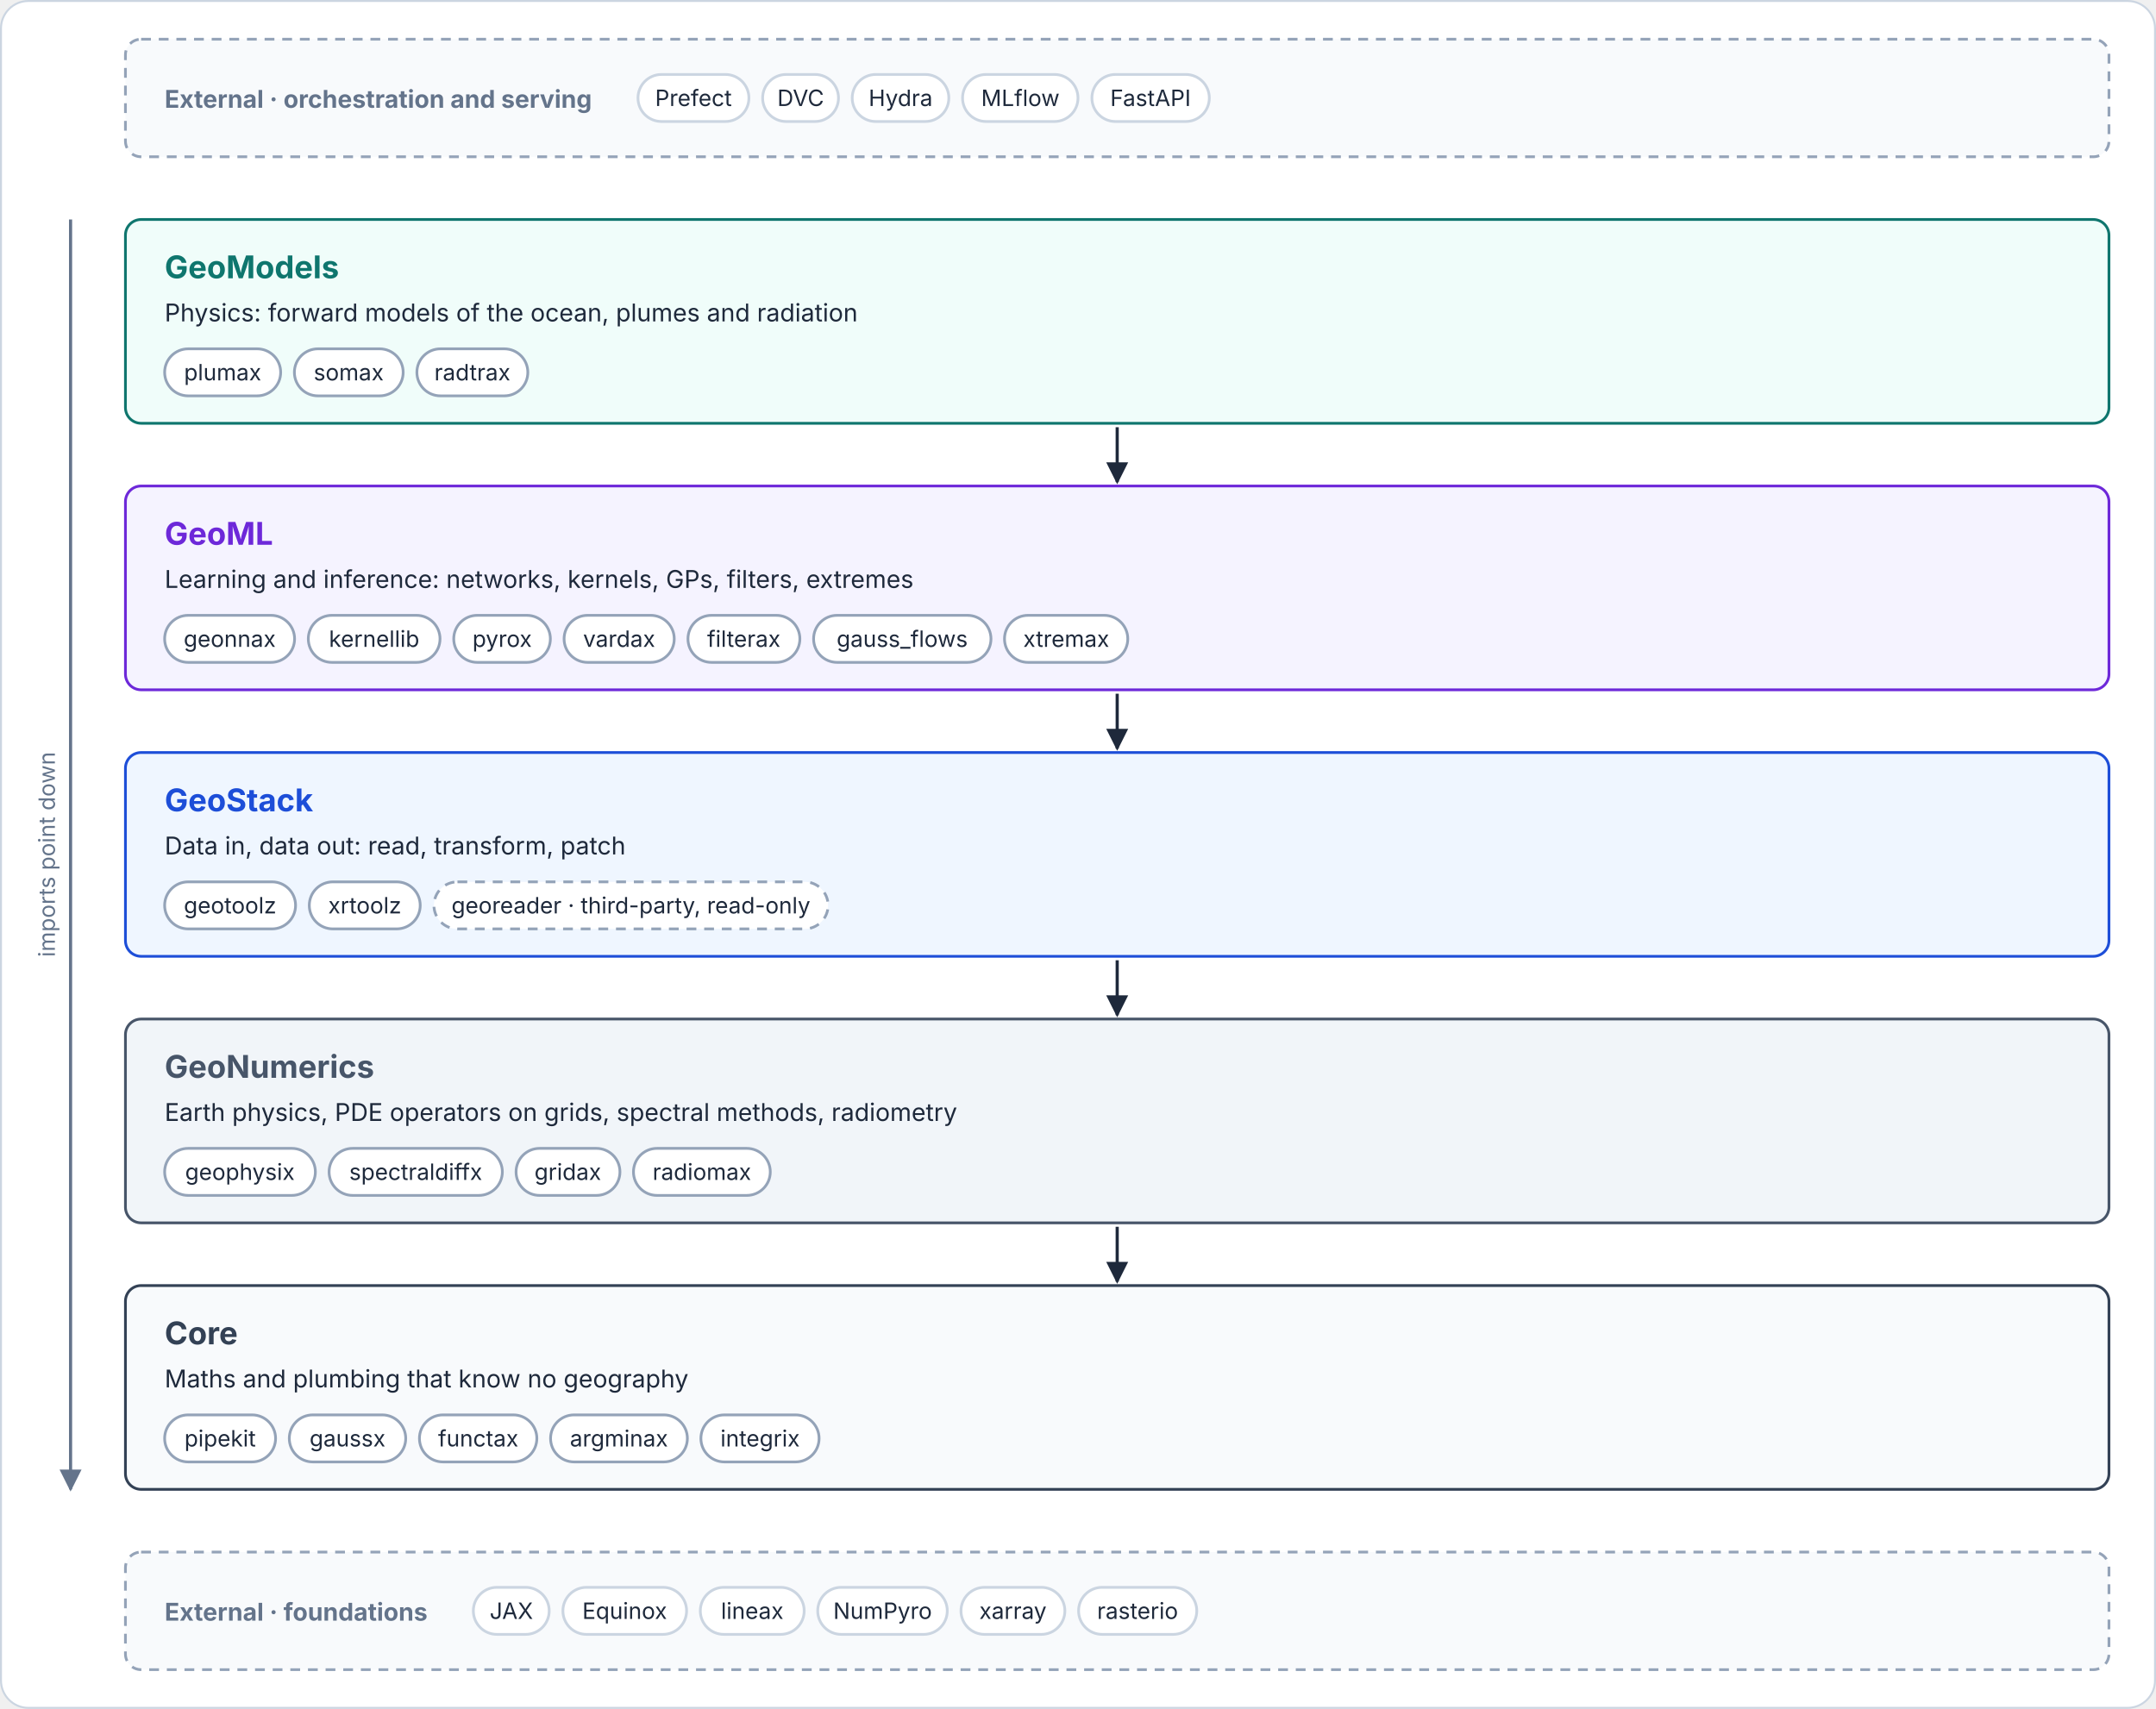
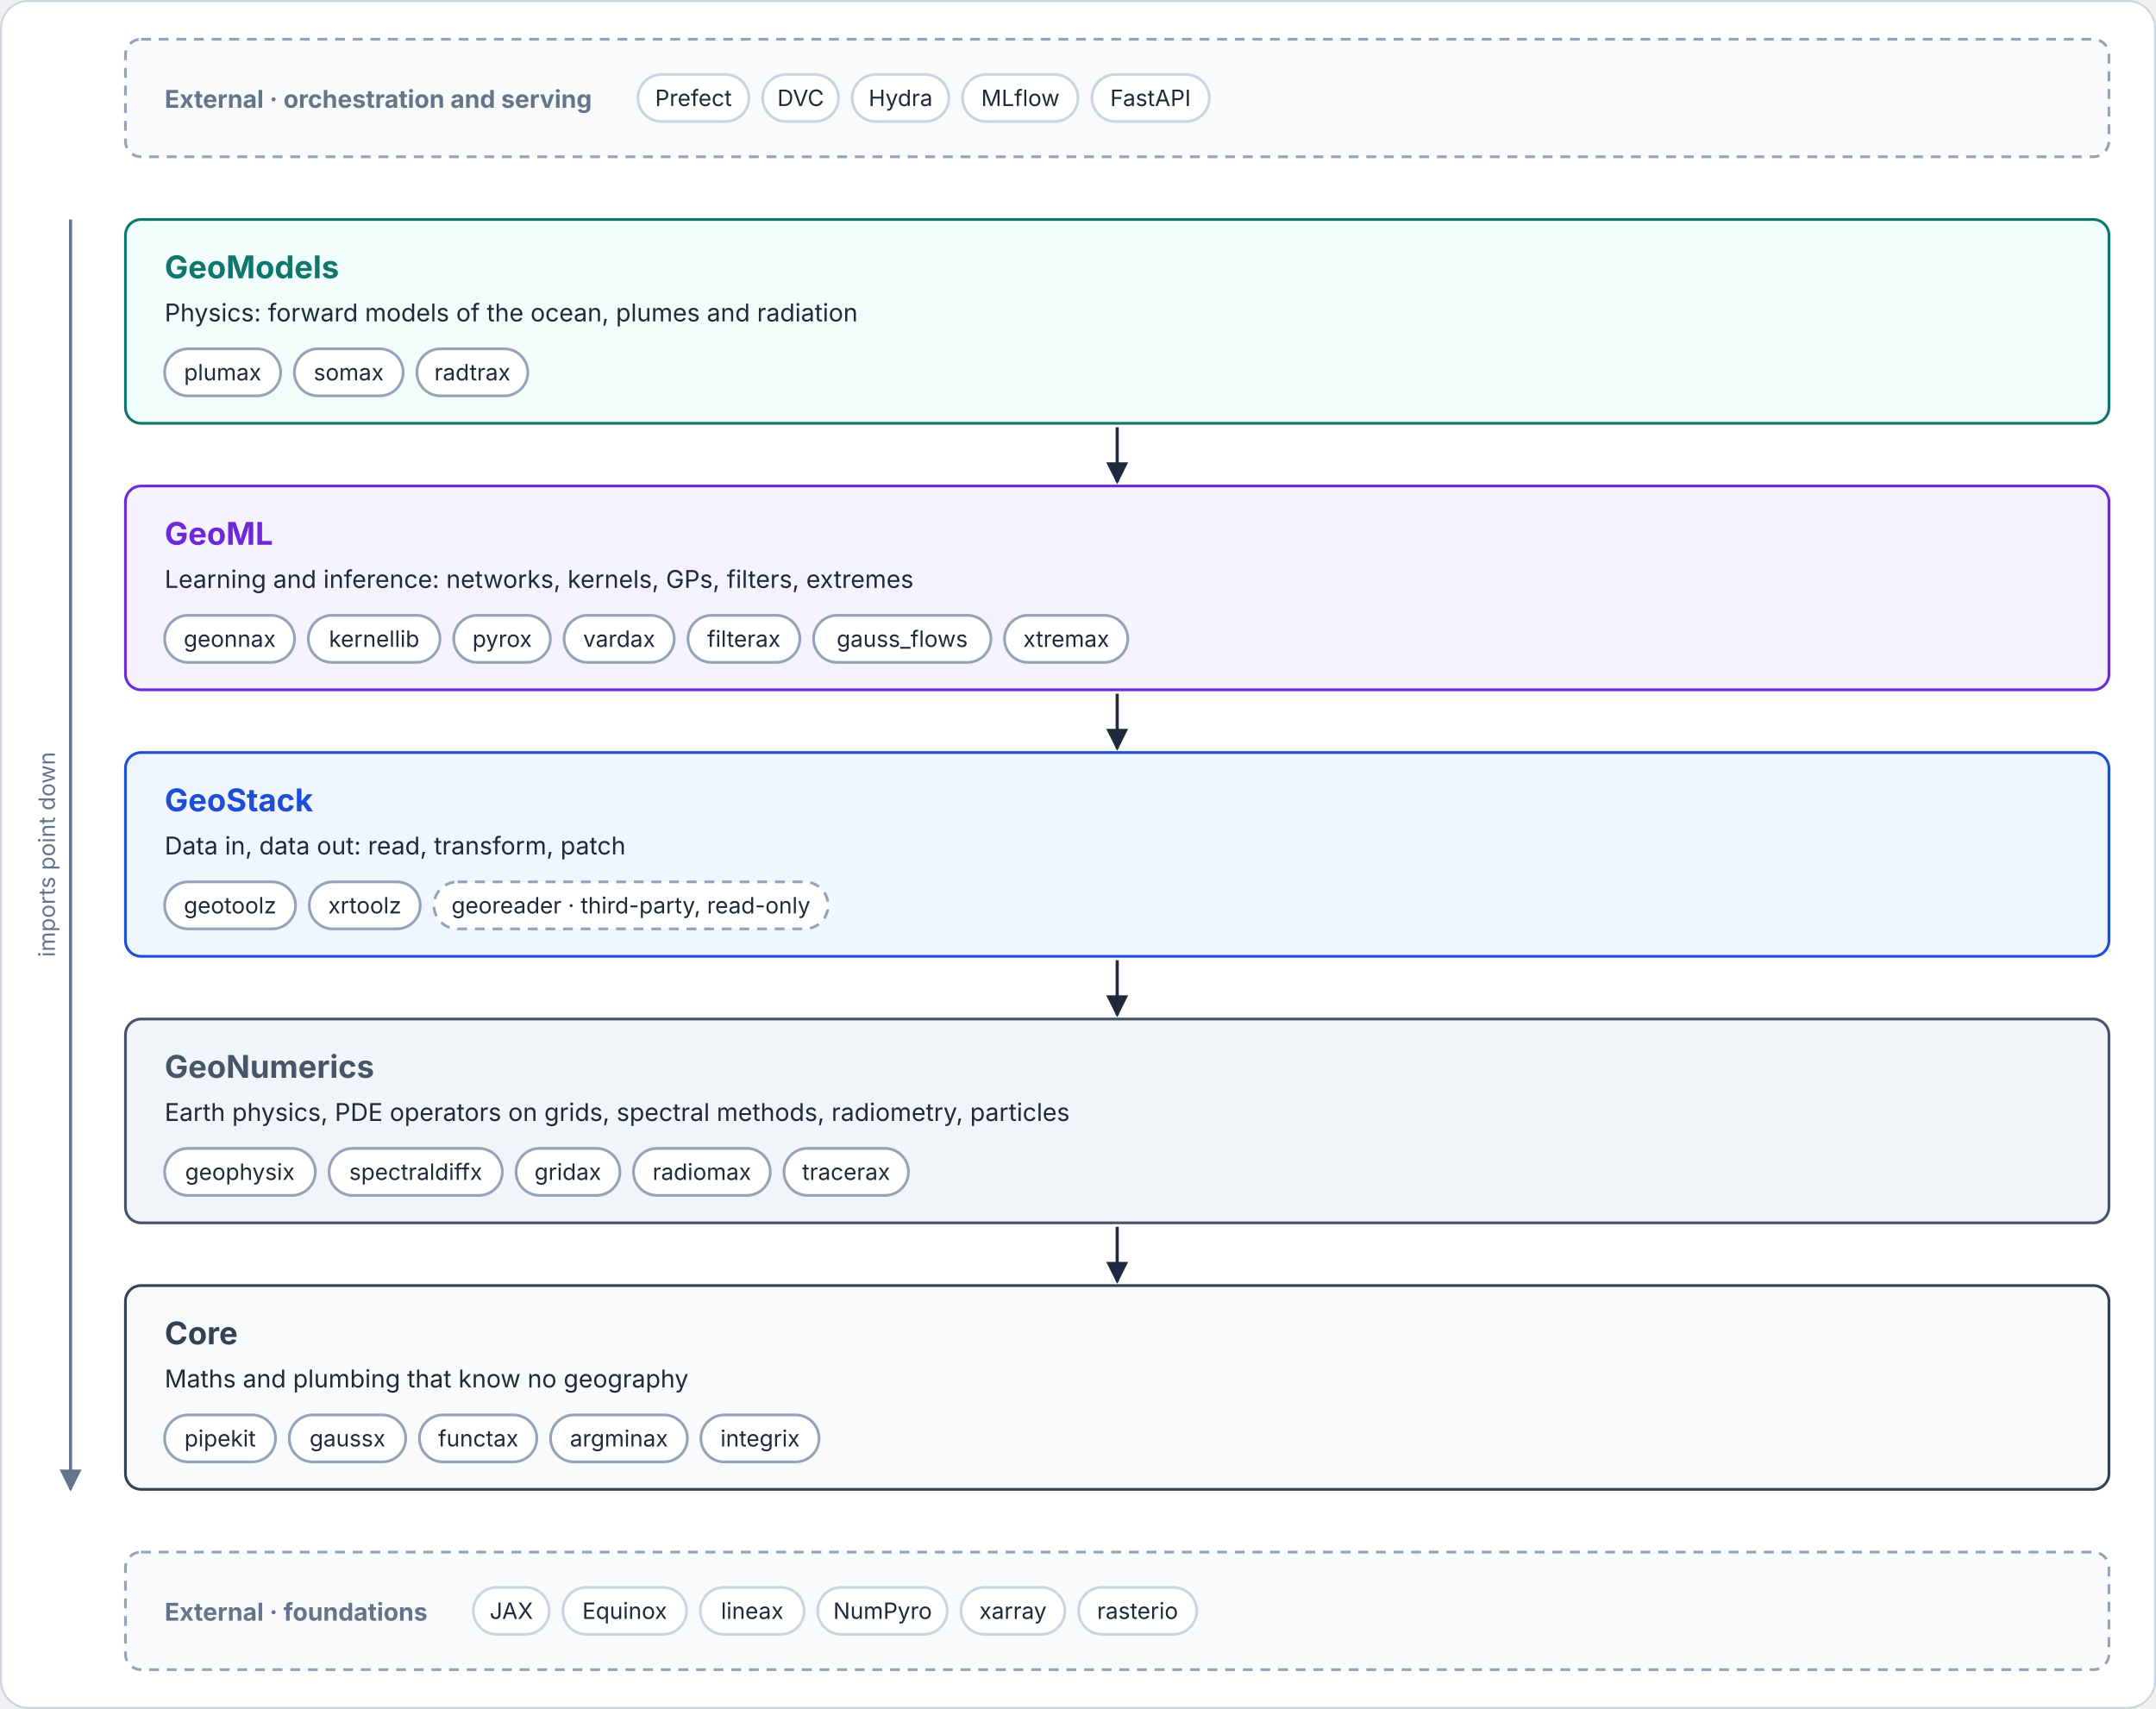
<svg xmlns="http://www.w3.org/2000/svg" viewBox="0 0 1100 872" width="1100" height="872" role="img" aria-label="The stack in four owned layers over Core, between external foundations and external orchestration: Core (maths and plumbing) at the bottom, then GeoNumerics (numerics), GeoStack (data), GeoML (learning) and GeoModels (physics) on top. Imports point down; GeoStack may import GeoNumerics and never the other way round." font-family="Inter, 'Helvetica Neue', Arial, 'DejaVu Sans', sans-serif">
  <defs>
    <marker id="m1e293b" viewBox="0 0 10 10" refX="9" refY="5" markerWidth="7" markerHeight="7" orient="auto-start-reverse">
      <path d="M0,0 L10,5 L0,10 z" fill="#1e293b" />
    </marker>
    <marker id="m64748b" viewBox="0 0 10 10" refX="9" refY="5" markerWidth="7" markerHeight="7" orient="auto-start-reverse">
      <path d="M0,0 L10,5 L0,10 z" fill="#64748b" />
    </marker>
  </defs>
  <rect x="0.5" y="0.5" width="1099" height="871" rx="14" fill="#ffffff" stroke="#cbd5e1" />
  <rect x="64.0" y="20.0" width="1012.0" height="60.0" rx="8" fill="#f8fafc" stroke="#94a3b8" stroke-width="1.4" stroke-dasharray="5 4" />
  <text x="84.0" y="55.0" font-size="12.5" fill="#64748b" text-anchor="start" font-weight="700">External · orchestration and serving</text>
  <rect x="325.5" y="38.0" width="56.6" height="24.0" rx="12.0" fill="#ffffff" stroke="#cbd5e1" stroke-width="1.4" />
  <text x="353.8" y="54.1" font-size="11.5" fill="#1e293b" text-anchor="middle" font-weight="400">Prefect</text>
  <rect x="389.1" y="38.0" width="38.7" height="24.0" rx="12.0" fill="#ffffff" stroke="#cbd5e1" stroke-width="1.4" />
  <text x="408.5" y="54.1" font-size="11.5" fill="#1e293b" text-anchor="middle" font-weight="400">DVC</text>
  <rect x="434.8" y="38.0" width="49.3" height="24.0" rx="12.0" fill="#ffffff" stroke="#cbd5e1" stroke-width="1.4" />
  <text x="459.5" y="54.1" font-size="11.5" fill="#1e293b" text-anchor="middle" font-weight="400">Hydra</text>
  <rect x="491.1" y="38.0" width="58.9" height="24.0" rx="12.0" fill="#ffffff" stroke="#cbd5e1" stroke-width="1.4" />
  <text x="520.6" y="54.1" font-size="11.5" fill="#1e293b" text-anchor="middle" font-weight="400">MLflow</text>
  <rect x="557.1" y="38.0" width="59.9" height="24.0" rx="12.0" fill="#ffffff" stroke="#cbd5e1" stroke-width="1.4" />
  <text x="587.0" y="54.1" font-size="11.5" fill="#1e293b" text-anchor="middle" font-weight="400">FastAPI</text>
  <rect x="64.0" y="112.0" width="1012.0" height="104.0" rx="8" fill="#f0fdfa" stroke="#0f766e" stroke-width="1.4" />
  <text x="84.0" y="142.0" font-size="16" fill="#0f766e" text-anchor="start" font-weight="700">GeoModels</text>
  <text x="84.0" y="164.0" font-size="12.5" fill="#1e293b" text-anchor="start" font-weight="400">Physics: forward models of the ocean, plumes and radiation</text>
  <rect x="84.0" y="178.0" width="59.2" height="24.0" rx="12.0" fill="#ffffff" stroke="#94a3b8" stroke-width="1.4" />
  <text x="113.6" y="194.1" font-size="11.5" fill="#1e293b" text-anchor="middle" font-weight="400">plumax</text>
  <rect x="150.2" y="178.0" width="55.5" height="24.0" rx="12.0" fill="#ffffff" stroke="#94a3b8" stroke-width="1.4" />
  <text x="177.9" y="194.1" font-size="11.5" fill="#1e293b" text-anchor="middle" font-weight="400">somax</text>
  <rect x="212.7" y="178.0" width="56.6" height="24.0" rx="12.0" fill="#ffffff" stroke="#94a3b8" stroke-width="1.4" />
  <text x="241.0" y="194.1" font-size="11.5" fill="#1e293b" text-anchor="middle" font-weight="400">radtrax</text>
  <rect x="64.0" y="248.0" width="1012.0" height="104.0" rx="8" fill="#f5f3ff" stroke="#6d28d9" stroke-width="1.4" />
  <text x="84.0" y="278.0" font-size="16" fill="#6d28d9" text-anchor="start" font-weight="700">GeoML</text>
  <text x="84.0" y="300.0" font-size="12.5" fill="#1e293b" text-anchor="start" font-weight="400">Learning and inference: networks, kernels, GPs, filters, extremes</text>
  <rect x="84.0" y="314.0" width="66.3" height="24.0" rx="12.0" fill="#ffffff" stroke="#94a3b8" stroke-width="1.4" />
  <text x="117.2" y="330.1" font-size="11.5" fill="#1e293b" text-anchor="middle" font-weight="400">geonnax</text>
  <rect x="157.3" y="314.0" width="67.2" height="24.0" rx="12.0" fill="#ffffff" stroke="#94a3b8" stroke-width="1.4" />
  <text x="190.9" y="330.1" font-size="11.5" fill="#1e293b" text-anchor="middle" font-weight="400">kernellib</text>
  <rect x="231.5" y="314.0" width="49.3" height="24.0" rx="12.0" fill="#ffffff" stroke="#94a3b8" stroke-width="1.4" />
  <text x="256.2" y="330.1" font-size="11.5" fill="#1e293b" text-anchor="middle" font-weight="400">pyrox</text>
  <rect x="287.8" y="314.0" width="56.2" height="24.0" rx="12.0" fill="#ffffff" stroke="#94a3b8" stroke-width="1.4" />
  <text x="315.9" y="330.1" font-size="11.5" fill="#1e293b" text-anchor="middle" font-weight="400">vardax</text>
  <rect x="351.0" y="314.0" width="57.1" height="24.0" rx="12.0" fill="#ffffff" stroke="#94a3b8" stroke-width="1.4" />
  <text x="379.5" y="330.1" font-size="11.5" fill="#1e293b" text-anchor="middle" font-weight="400">filterax</text>
  <rect x="415.1" y="314.0" width="90.5" height="24.0" rx="12.0" fill="#ffffff" stroke="#94a3b8" stroke-width="1.4" />
  <text x="460.3" y="330.1" font-size="11.5" fill="#1e293b" text-anchor="middle" font-weight="400">gauss_flows</text>
  <rect x="512.5" y="314.0" width="62.9" height="24.0" rx="12.0" fill="#ffffff" stroke="#94a3b8" stroke-width="1.4" />
  <text x="544.0" y="330.1" font-size="11.5" fill="#1e293b" text-anchor="middle" font-weight="400">xtremax</text>
  <rect x="64.0" y="384.0" width="1012.0" height="104.0" rx="8" fill="#eff6ff" stroke="#1d4ed8" stroke-width="1.4" />
  <text x="84.0" y="414.0" font-size="16" fill="#1d4ed8" text-anchor="start" font-weight="700">GeoStack</text>
  <text x="84.0" y="436.0" font-size="12.5" fill="#1e293b" text-anchor="start" font-weight="400">Data in, data out: read, transform, patch</text>
  <rect x="84.0" y="450.0" width="66.8" height="24.0" rx="12.0" fill="#ffffff" stroke="#94a3b8" stroke-width="1.4" />
  <text x="117.4" y="466.1" font-size="11.5" fill="#1e293b" text-anchor="middle" font-weight="400">geotoolz</text>
  <rect x="157.8" y="450.0" width="56.6" height="24.0" rx="12.0" fill="#ffffff" stroke="#94a3b8" stroke-width="1.4" />
  <text x="186.1" y="466.1" font-size="11.5" fill="#1e293b" text-anchor="middle" font-weight="400">xrtoolz</text>
  <rect x="221.4" y="450.0" width="201.1" height="24.0" rx="12.0" fill="#ffffff" stroke="#94a3b8" stroke-width="1.4" stroke-dasharray="5 4" />
  <text x="321.9" y="466.1" font-size="11.5" fill="#1e293b" text-anchor="middle" font-weight="400">georeader · third-party, read-only</text>
  <rect x="64.0" y="520.0" width="1012.0" height="104.0" rx="8" fill="#f1f5f9" stroke="#475569" stroke-width="1.4" />
  <text x="84.0" y="550.0" font-size="16" fill="#475569" text-anchor="start" font-weight="700">GeoNumerics</text>
-   <text x="84.0" y="572.0" font-size="12.5" fill="#1e293b" text-anchor="start" font-weight="400">Earth physics, PDE operators on grids, spectral methods, radiometry</text>
+   <text x="84.0" y="572.0" font-size="12.5" fill="#1e293b" text-anchor="start" font-weight="400">Earth physics, PDE operators on grids, spectral methods, radiometry, particles</text>
  <rect x="84.0" y="586.0" width="76.9" height="24.0" rx="12.0" fill="#ffffff" stroke="#94a3b8" stroke-width="1.4" />
  <text x="122.4" y="602.1" font-size="11.5" fill="#1e293b" text-anchor="middle" font-weight="400">geophysix</text>
  <rect x="167.9" y="586.0" width="88.4" height="24.0" rx="12.0" fill="#ffffff" stroke="#94a3b8" stroke-width="1.4" />
  <text x="212.1" y="602.1" font-size="11.5" fill="#1e293b" text-anchor="middle" font-weight="400">spectraldiffx</text>
  <rect x="263.3" y="586.0" width="53.0" height="24.0" rx="12.0" fill="#ffffff" stroke="#94a3b8" stroke-width="1.4" />
  <text x="289.7" y="602.1" font-size="11.5" fill="#1e293b" text-anchor="middle" font-weight="400">gridax</text>
  <rect x="323.2" y="586.0" width="69.8" height="24.0" rx="12.0" fill="#ffffff" stroke="#94a3b8" stroke-width="1.4" />
  <text x="358.1" y="602.1" font-size="11.5" fill="#1e293b" text-anchor="middle" font-weight="400">radiomax</text>
+   <rect x="400.0" y="586.0" width="63.5" height="24.0" rx="12.0" fill="#ffffff" stroke="#94a3b8" stroke-width="1.4" />
+   <text x="431.7" y="602.1" font-size="11.5" fill="#1e293b" text-anchor="middle" font-weight="400">tracerax</text>
  <rect x="64.0" y="656.0" width="1012.0" height="104.0" rx="8" fill="#f8fafc" stroke="#334155" stroke-width="1.4" />
  <text x="84.0" y="686.0" font-size="16" fill="#334155" text-anchor="start" font-weight="700">Core</text>
  <text x="84.0" y="708.0" font-size="12.5" fill="#1e293b" text-anchor="start" font-weight="400">Maths and plumbing that know no geography</text>
  <rect x="84.0" y="722.0" width="56.6" height="24.0" rx="12.0" fill="#ffffff" stroke="#94a3b8" stroke-width="1.4" />
  <text x="112.3" y="738.1" font-size="11.5" fill="#1e293b" text-anchor="middle" font-weight="400">pipekit</text>
  <rect x="147.6" y="722.0" width="59.4" height="24.0" rx="12.0" fill="#ffffff" stroke="#94a3b8" stroke-width="1.4" />
  <text x="177.3" y="738.1" font-size="11.5" fill="#1e293b" text-anchor="middle" font-weight="400">gaussx</text>
  <rect x="214.0" y="722.0" width="59.9" height="24.0" rx="12.0" fill="#ffffff" stroke="#94a3b8" stroke-width="1.4" />
  <text x="244.0" y="738.1" font-size="11.5" fill="#1e293b" text-anchor="middle" font-weight="400">functax</text>
  <rect x="280.9" y="722.0" width="69.8" height="24.0" rx="12.0" fill="#ffffff" stroke="#94a3b8" stroke-width="1.4" />
  <text x="315.8" y="738.1" font-size="11.5" fill="#1e293b" text-anchor="middle" font-weight="400">argminax</text>
  <rect x="357.6" y="722.0" width="60.3" height="24.0" rx="12.0" fill="#ffffff" stroke="#94a3b8" stroke-width="1.4" />
  <text x="387.8" y="738.1" font-size="11.5" fill="#1e293b" text-anchor="middle" font-weight="400">integrix</text>
  <rect x="64.0" y="792.0" width="1012.0" height="60.0" rx="8" fill="#f8fafc" stroke="#94a3b8" stroke-width="1.4" stroke-dasharray="5 4" />
  <text x="84.0" y="827.0" font-size="12.5" fill="#64748b" text-anchor="start" font-weight="700">External · foundations</text>
  <rect x="241.5" y="810.0" width="38.7" height="24.0" rx="12.0" fill="#ffffff" stroke="#cbd5e1" stroke-width="1.4" />
  <text x="260.9" y="826.1" font-size="11.5" fill="#1e293b" text-anchor="middle" font-weight="400">JAX</text>
  <rect x="287.2" y="810.0" width="63.1" height="24.0" rx="12.0" fill="#ffffff" stroke="#cbd5e1" stroke-width="1.4" />
  <text x="318.7" y="826.1" font-size="11.5" fill="#1e293b" text-anchor="middle" font-weight="400">Equinox</text>
  <rect x="357.3" y="810.0" width="53.0" height="24.0" rx="12.0" fill="#ffffff" stroke="#cbd5e1" stroke-width="1.4" />
  <text x="383.8" y="826.1" font-size="11.5" fill="#1e293b" text-anchor="middle" font-weight="400">lineax</text>
  <rect x="417.2" y="810.0" width="66.1" height="24.0" rx="12.0" fill="#ffffff" stroke="#cbd5e1" stroke-width="1.4" />
  <text x="450.3" y="826.1" font-size="11.5" fill="#1e293b" text-anchor="middle" font-weight="400">NumPyro</text>
  <rect x="490.3" y="810.0" width="53.0" height="24.0" rx="12.0" fill="#ffffff" stroke="#cbd5e1" stroke-width="1.4" />
  <text x="516.8" y="826.1" font-size="11.5" fill="#1e293b" text-anchor="middle" font-weight="400">xarray</text>
  <rect x="550.3" y="810.0" width="60.3" height="24.0" rx="12.0" fill="#ffffff" stroke="#cbd5e1" stroke-width="1.4" />
  <text x="580.4" y="826.1" font-size="11.5" fill="#1e293b" text-anchor="middle" font-weight="400">rasterio</text>
  <path d="M570.0,218.0 L570.0,246.0" fill="none" stroke="#1e293b" stroke-width="1.6" stroke-linejoin="round" marker-end="url(#m1e293b)" />
  <path d="M570.0,354.0 L570.0,382.0" fill="none" stroke="#1e293b" stroke-width="1.6" stroke-linejoin="round" marker-end="url(#m1e293b)" />
  <path d="M570.0,490.0 L570.0,518.0" fill="none" stroke="#1e293b" stroke-width="1.6" stroke-linejoin="round" marker-end="url(#m1e293b)" />
  <path d="M570.0,626.0 L570.0,654.0" fill="none" stroke="#1e293b" stroke-width="1.6" stroke-linejoin="round" marker-end="url(#m1e293b)" />
  <path d="M36.0,112.0 L36.0,760.0" fill="none" stroke="#64748b" stroke-width="1.6" stroke-linejoin="round" marker-end="url(#m64748b)" />
  <text transform="rotate(-90 28 436)" x="28.0" y="436.0" font-size="11.5" fill="#64748b" text-anchor="middle" font-weight="400">imports point down</text>
</svg>
